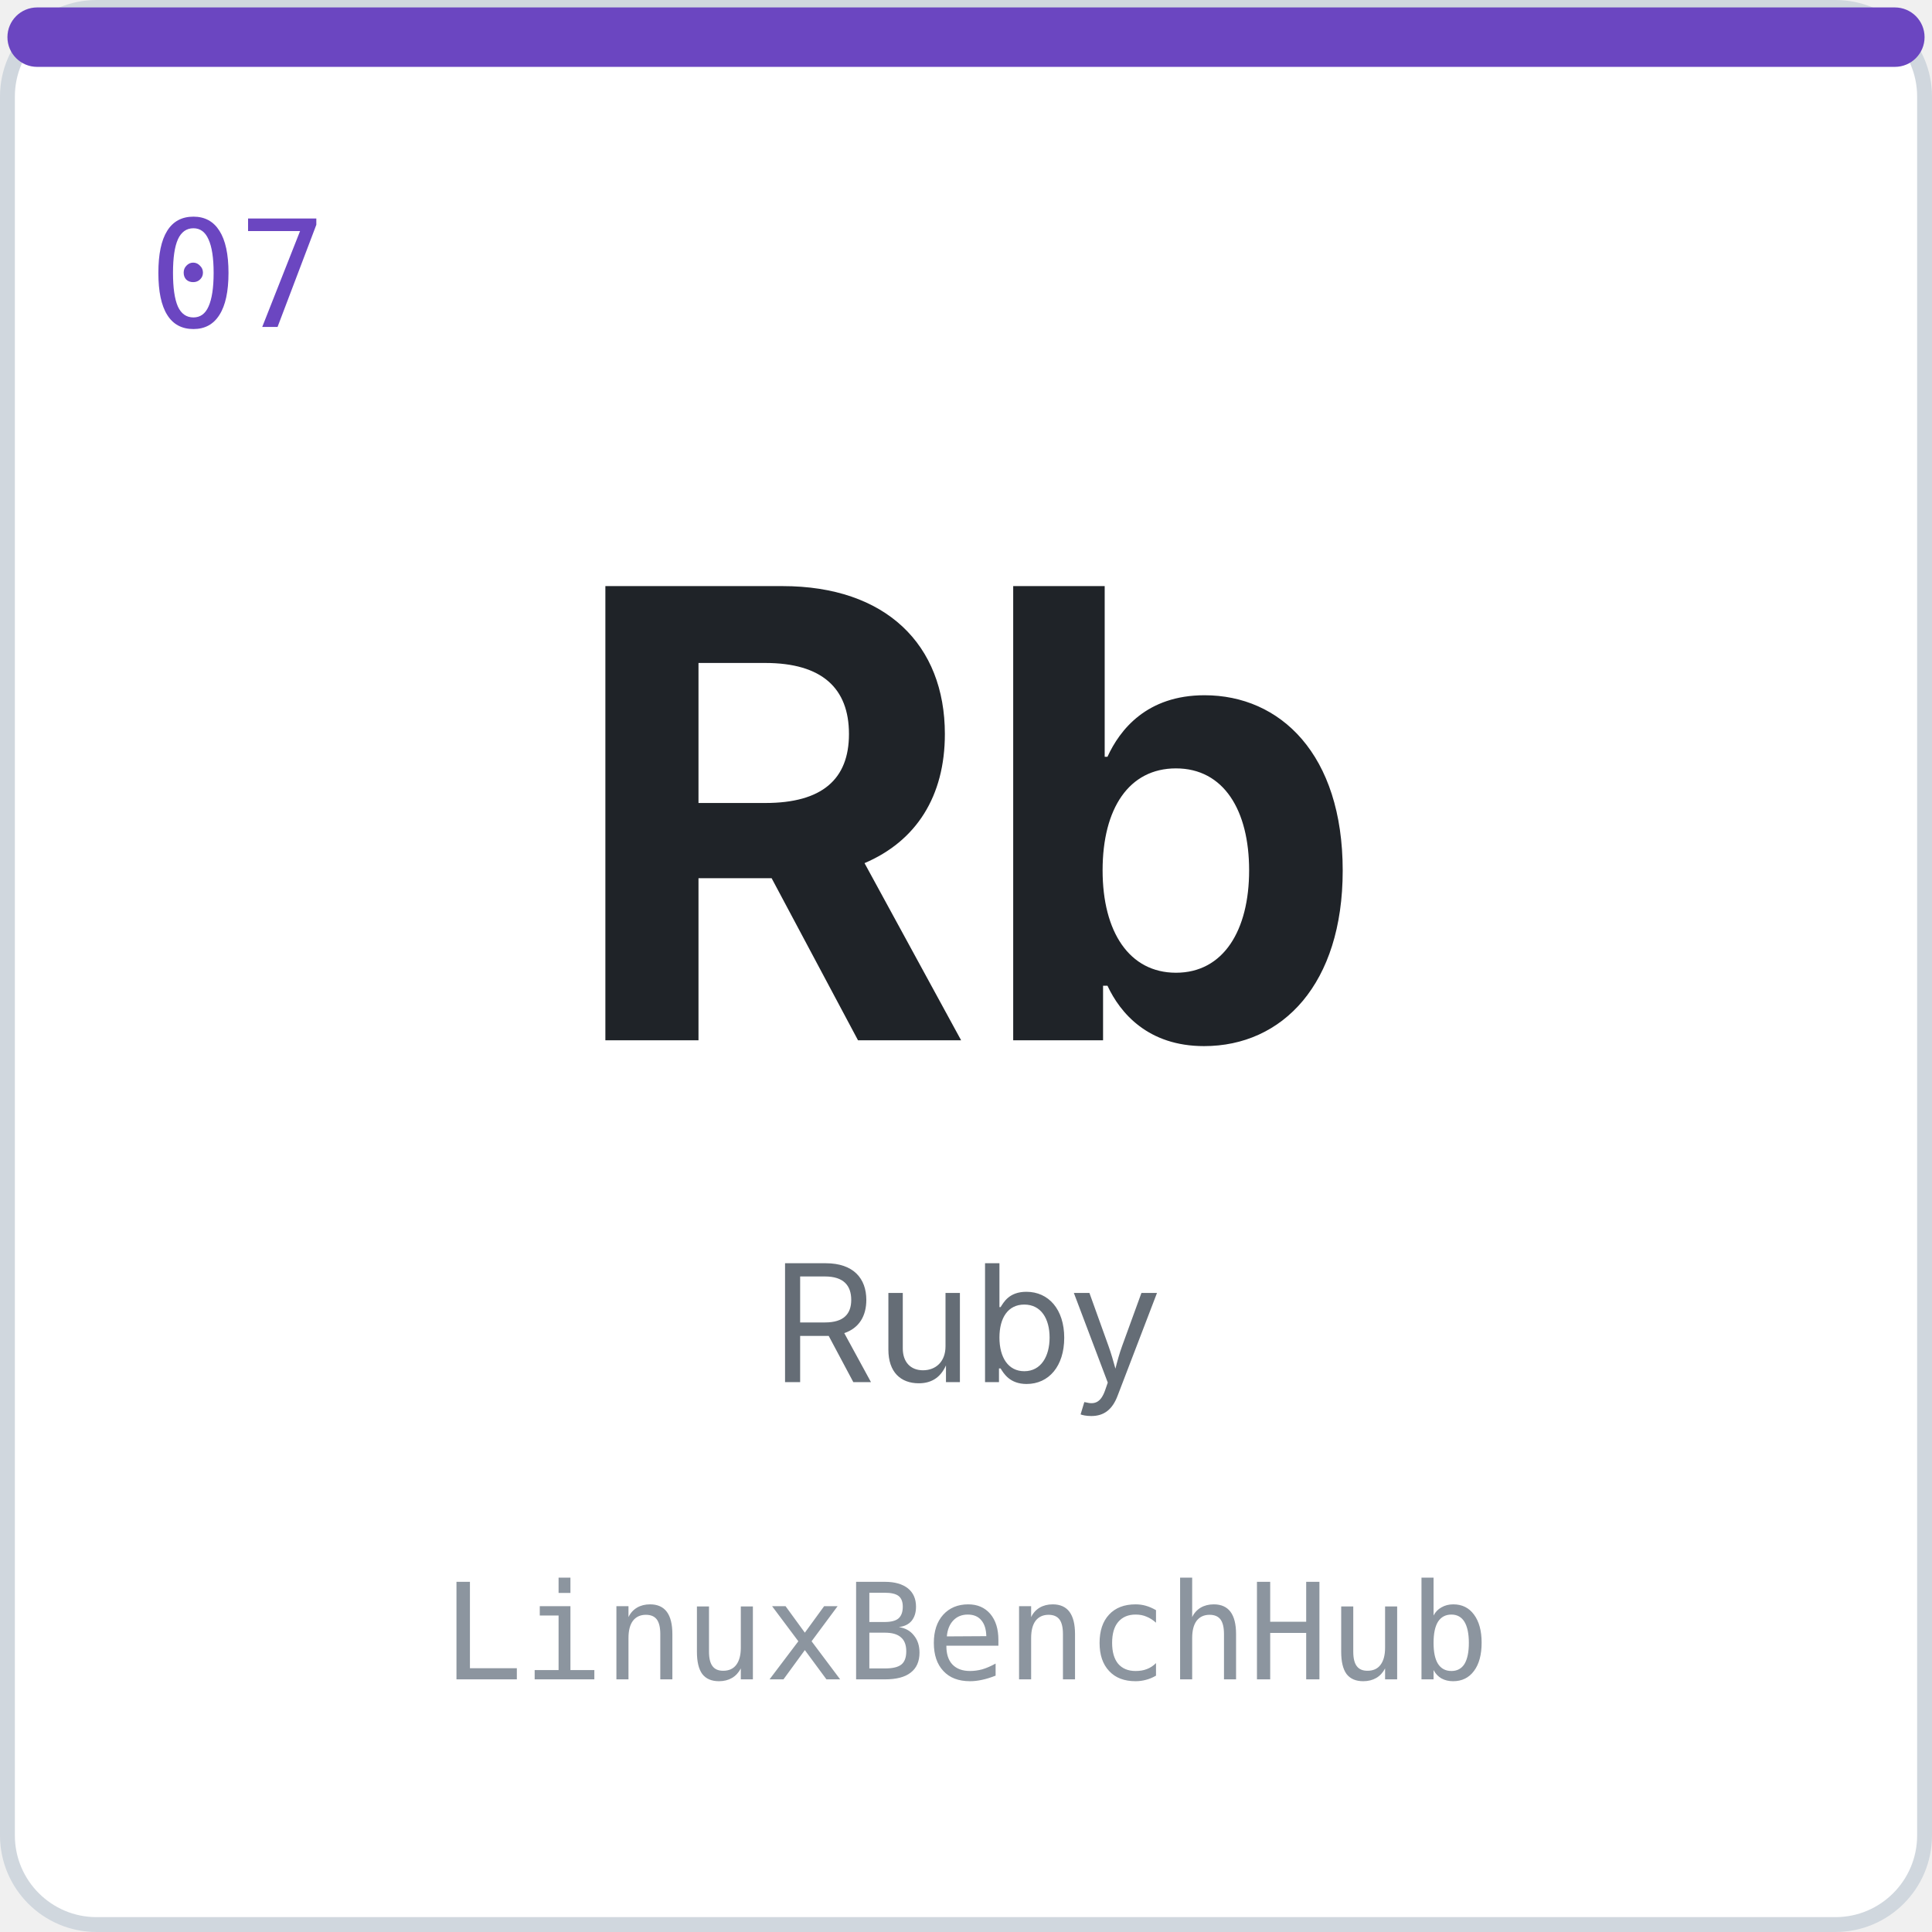
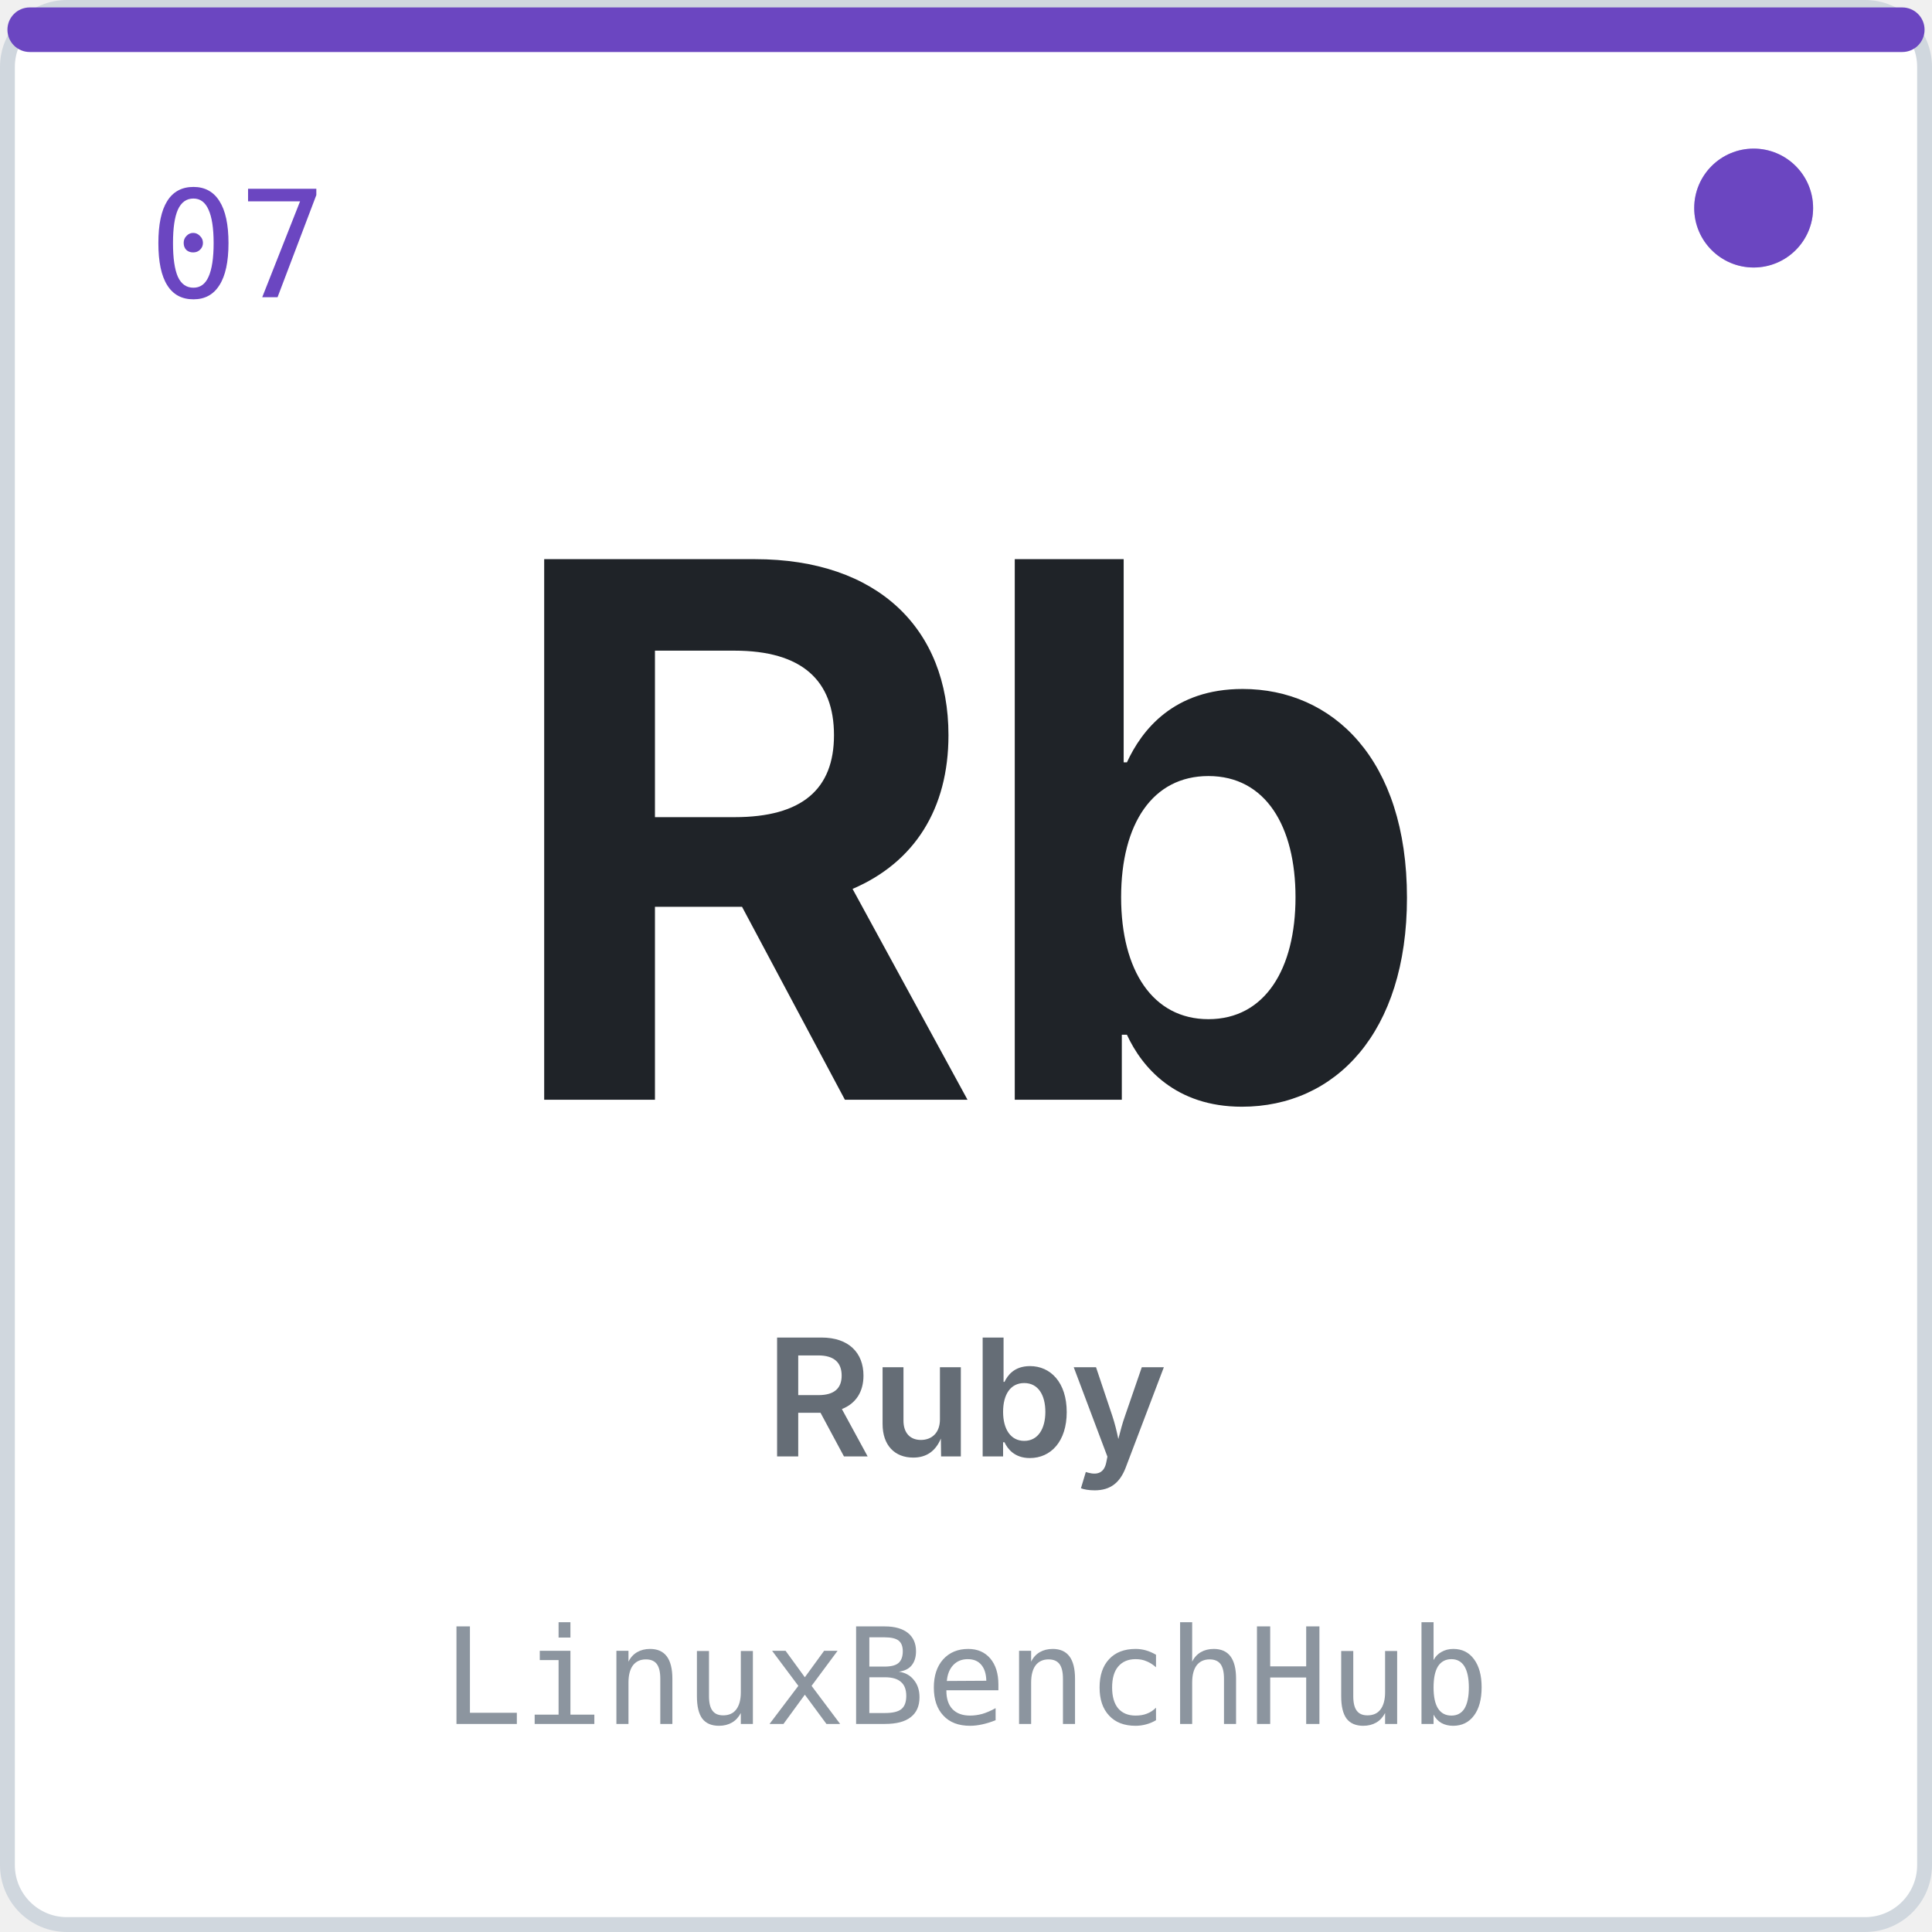
<svg xmlns="http://www.w3.org/2000/svg" width="130" height="130" viewBox="0 0 130 130" role="img" aria-label="07 Rb Ruby LinuxBenchHub">
  <g opacity="1">
    <set attributeName="opacity" to="0" begin="0s" />
    <animate attributeName="opacity" from="0" to="1" begin="0.48s" dur="0.55s" fill="freeze" />
-     <rect x="0.5" y="0.5" width="129" height="129" rx="6" fill="#ffffff" stroke="#d0d7de" stroke-width="1" />
-     <rect x="0.5" y="0.5" width="129" height="4" rx="2" fill="#6b46c1">
+     <rect x="0.5" y="0.5" width="129" height="129" rx="4" fill="#ffffff" stroke="#d0d7de" stroke-width="1" />
+     <rect x="0.5" y="0.5" width="129" height="3" rx="1.5" fill="#6b46c1">
      <animate attributeName="opacity" values="1;0.45;1" dur="4s" begin="-1.47s" repeatCount="indefinite" />
    </rect>
-     <text x="10" y="22" font-family="ui-monospace, SFMono-Regular, Menlo, monospace" font-size="10" fill="#6b46c1">07</text>
-     <text x="65" y="70" font-family="-apple-system, BlinkMacSystemFont, Inter, system-ui, sans-serif" font-size="42" font-weight="700" fill="#1f2328" text-anchor="middle">Rb</text>
-     <text x="65" y="93" font-family="-apple-system, BlinkMacSystemFont, Inter, system-ui, sans-serif" font-size="11" fill="#656d76" text-anchor="middle">Ruby</text>
-     <text x="65" y="113" font-family="ui-monospace, SFMono-Regular, Menlo, monospace" font-size="9" fill="#8c959f" text-anchor="middle">LinuxBenchHub</text>
+     <text x="10" y="20" font-family="ui-monospace, SFMono-Regular, Menlo, monospace" font-size="10" font-weight="500" fill="#6b46c1">07</text>
+     <g transform="translate(118, 14)">
+       <circle r="4" fill="#6b46c1">
+         <animate attributeName="opacity" values="1;0.3;1" dur="1.6s" repeatCount="indefinite" />
+       </circle>
+       <circle r="4" fill="#6b46c1" opacity="0.4">
+         <animate attributeName="r" values="4;9;4" dur="1.6s" repeatCount="indefinite" />
+         <animate attributeName="opacity" values="0.5;0;0.5" dur="1.6s" repeatCount="indefinite" />
+       </circle>
+     </g>
+     <text x="65" y="74" font-family="-apple-system, BlinkMacSystemFont, Inter, system-ui, sans-serif" font-size="50" font-weight="700" fill="#1f2328" text-anchor="middle" letter-spacing="-1">Rb</text>
+     <text x="65" y="98" font-family="-apple-system, BlinkMacSystemFont, Inter, system-ui, sans-serif" font-size="11" font-weight="600" fill="#656d76" text-anchor="middle">Ruby</text>
+     <text x="65" y="116" font-family="ui-monospace, SFMono-Regular, Menlo, monospace" font-size="9" fill="#8c959f" text-anchor="middle">LinuxBenchHub</text>
  </g>
</svg>
